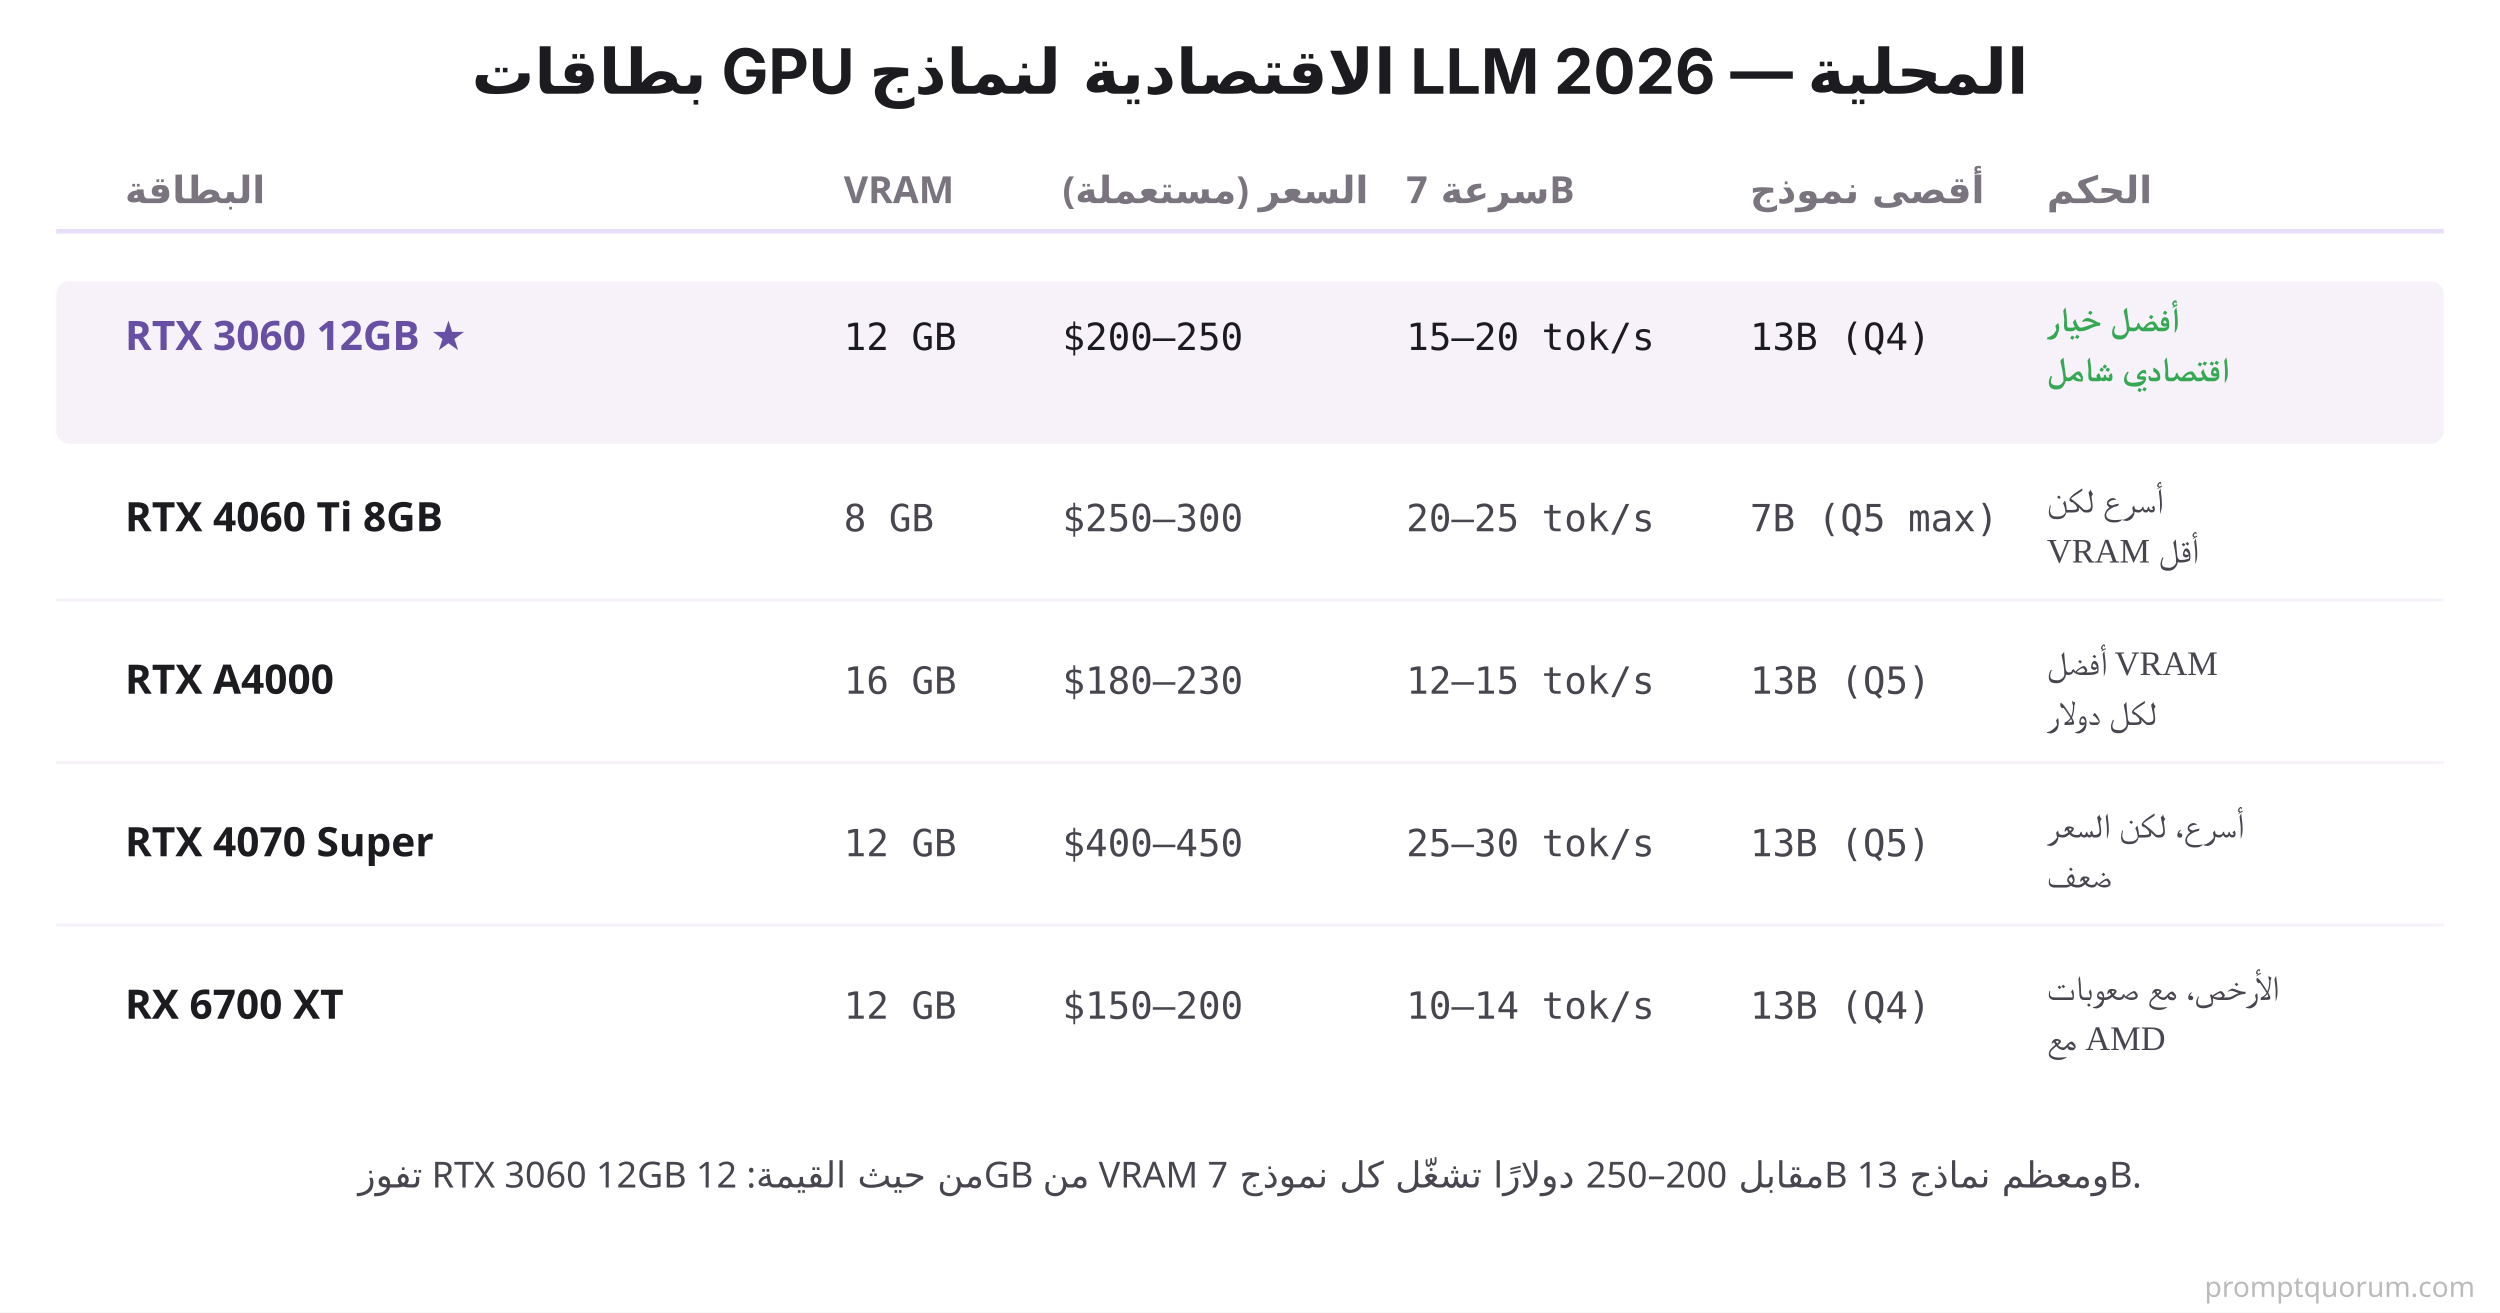
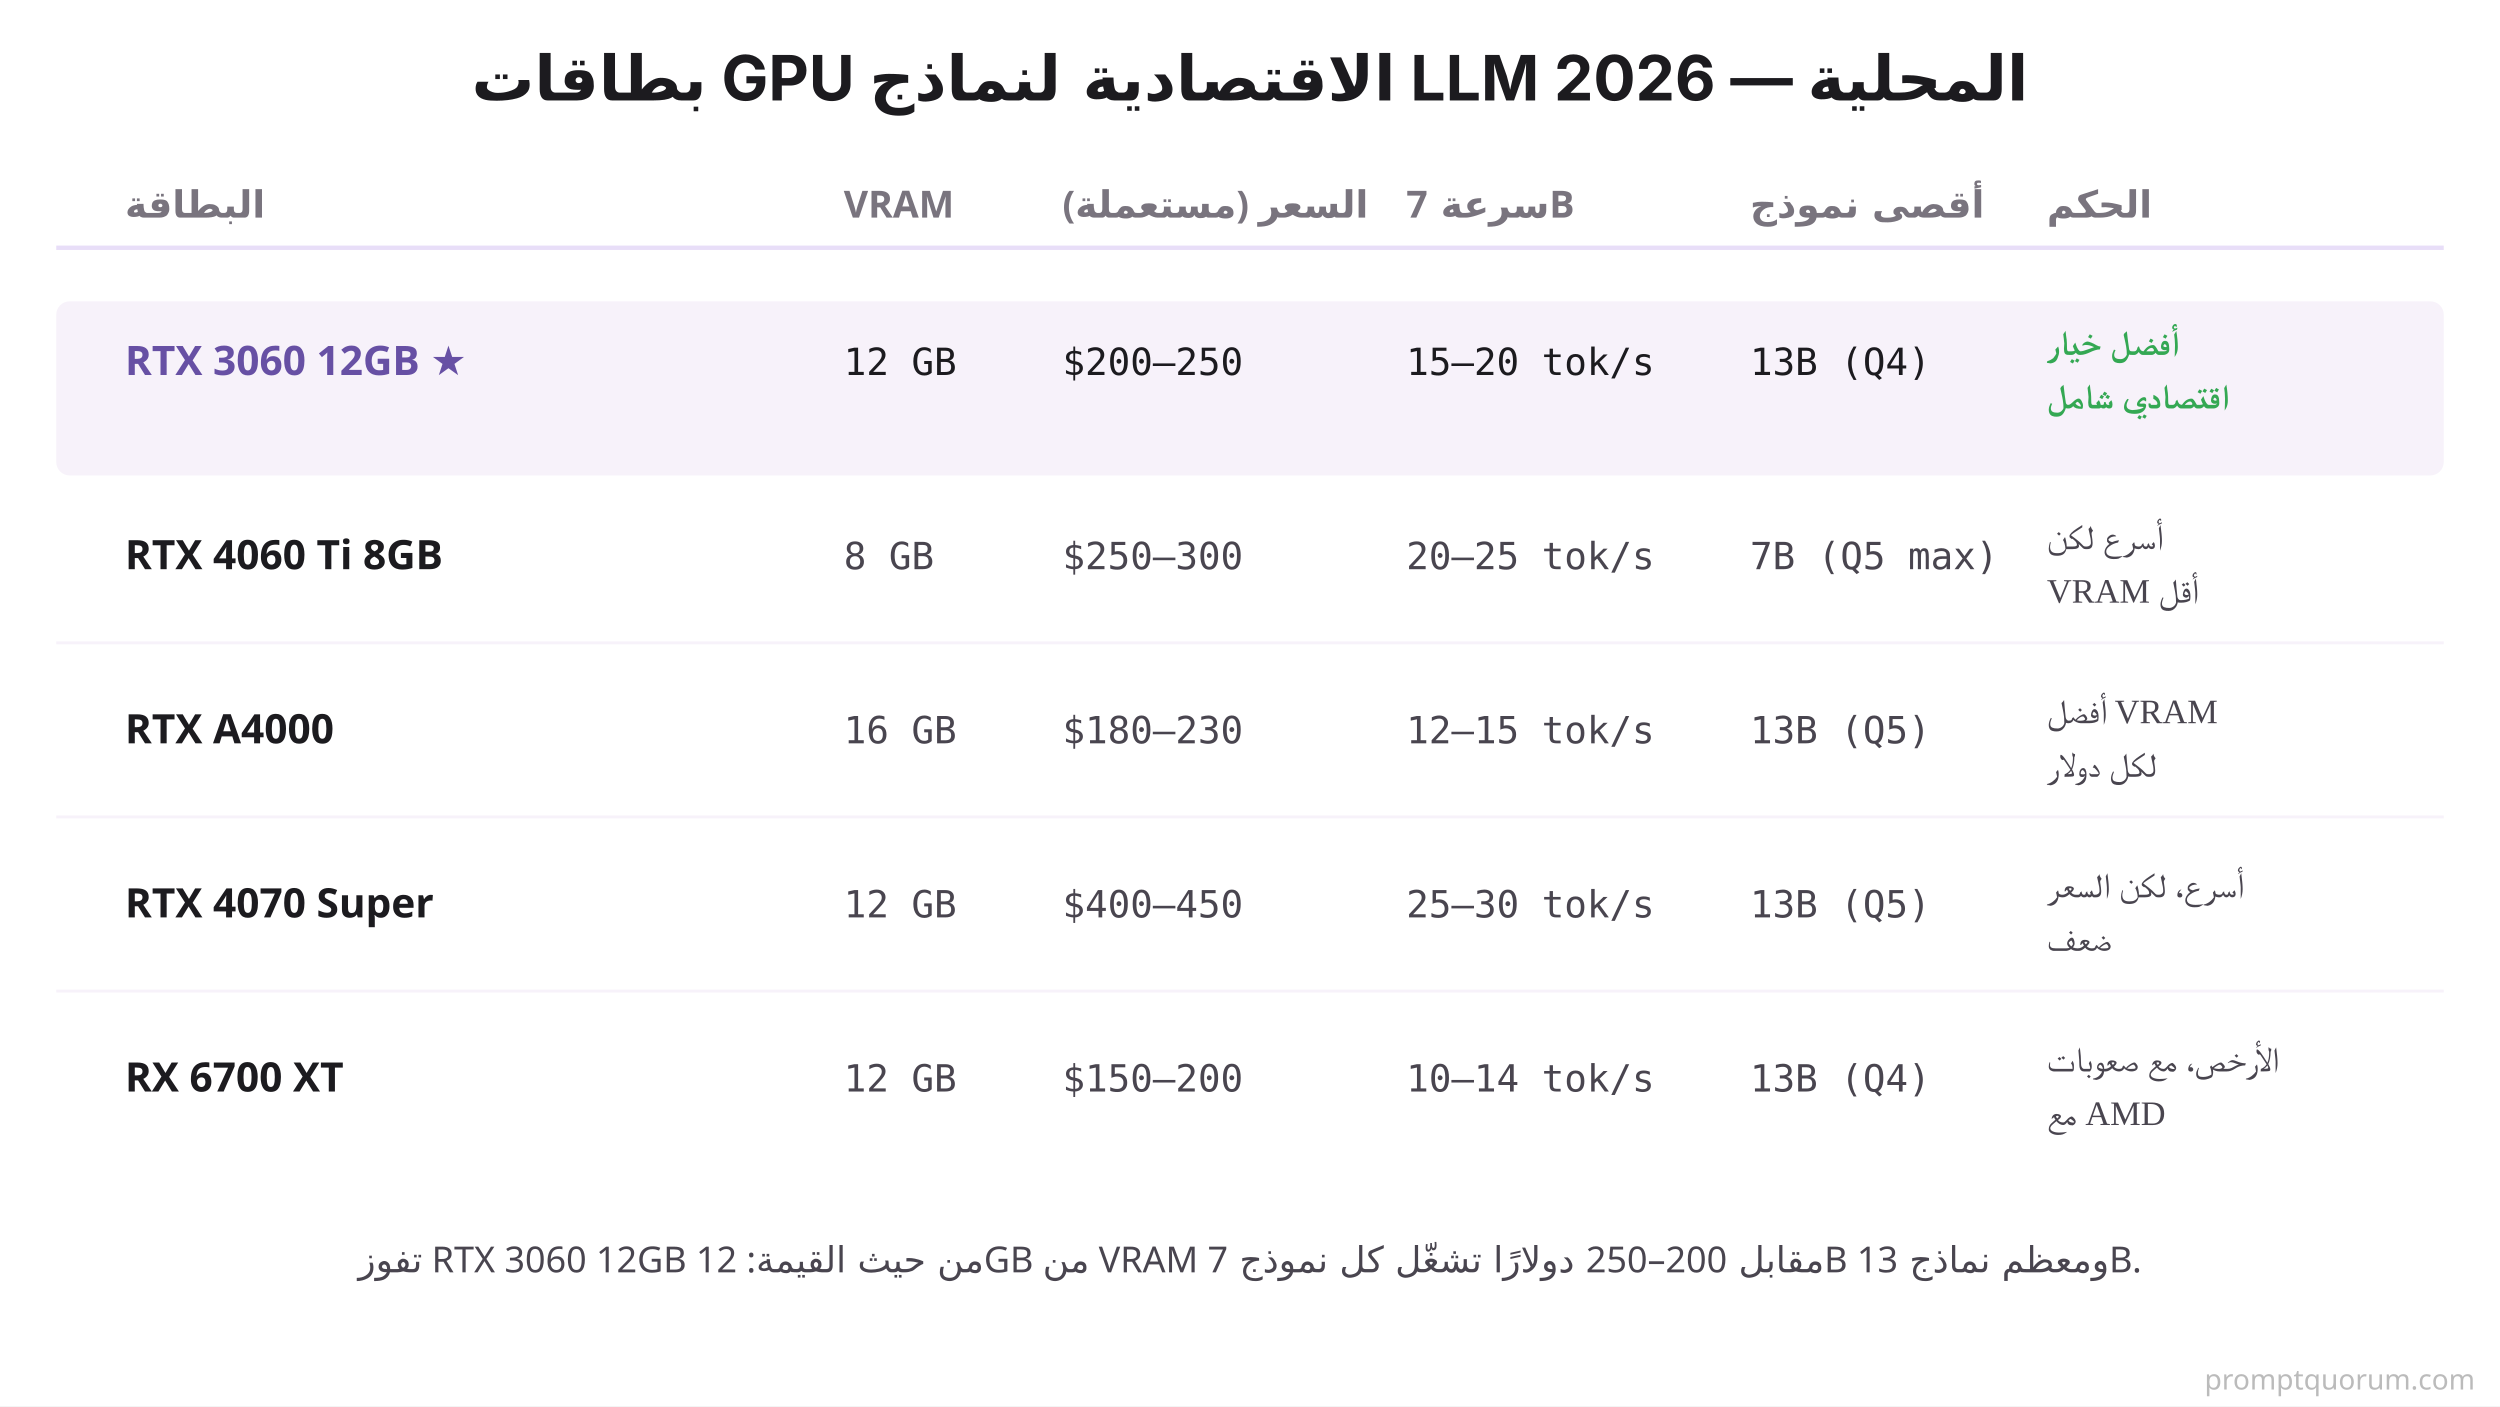
- <svg xmlns="http://www.w3.org/2000/svg" viewBox="0 0 800 420">
-   <rect width="800" height="420" fill="#FFFFFF" />
-   <text x="400" y="30" font-family="system-ui, -apple-system, sans-serif" font-size="20" font-weight="700" fill="#1C1B1F" text-anchor="middle">بطاقات GPU الاقتصادية لنماذج LLM المحلية — 2026</text>
-   <text x="40" y="65" font-family="system-ui, sans-serif" font-size="12" font-weight="700" fill="#79747E">البطاقة</text>
-   <text x="270" y="65" font-family="system-ui, sans-serif" font-size="12" font-weight="700" fill="#79747E">VRAM</text>
-   <text x="340" y="65" font-family="system-ui, sans-serif" font-size="12" font-weight="700" fill="#79747E">السعر (مستعملة)</text>
-   <text x="450" y="65" font-family="system-ui, sans-serif" font-size="12" font-weight="700" fill="#79747E">سرعة 7B</text>
-   <text x="560" y="65" font-family="system-ui, sans-serif" font-size="12" font-weight="700" fill="#79747E">أقصى نموذج</text>
-   <text x="655" y="65" font-family="system-ui, sans-serif" font-size="12" font-weight="700" fill="#79747E">الحكم</text>
-   <line x1="18" y1="74" x2="782" y2="74" stroke="#E8DEF8" stroke-width="1.5" />
-   <rect x="18" y="90" width="764" height="52" fill="#F7F2FA" rx="4" />
-   <text x="40" y="112" font-family="system-ui, sans-serif" font-size="13" font-weight="700" fill="#6750A4">RTX 3060 12GB ★</text>
-   <text x="270" y="112" font-family="'SF Mono', Monaco, monospace" font-size="12" fill="#1C1B1F">12 GB</text>
-   <text x="340" y="112" font-family="'SF Mono', Monaco, monospace" font-size="12" fill="#1C1B1F">$200–250</text>
-   <text x="450" y="112" font-family="'SF Mono', Monaco, monospace" font-size="12" fill="#1C1B1F">15–20 tok/s</text>
-   <text x="560" y="112" font-family="'SF Mono', Monaco, monospace" font-size="12" fill="#1C1B1F">13B (Q4)</text>
-   <text x="655" y="106" font-size="11" font-weight="700" fill="#34A853">أفضل خيار</text>
-   <text x="655" y="122" font-size="11" font-weight="700" fill="#34A853">اقتصادي شامل</text>
-   <text x="40" y="170" font-family="system-ui, sans-serif" font-size="13" font-weight="600" fill="#1C1B1F">RTX 4060 Ti 8GB</text>
-   <text x="270" y="170" font-family="'SF Mono', Monaco, monospace" font-size="12" fill="#49454F">8 GB</text>
-   <text x="340" y="170" font-family="'SF Mono', Monaco, monospace" font-size="12" fill="#49454F">$250–300</text>
-   <text x="450" y="170" font-family="'SF Mono', Monaco, monospace" font-size="12" fill="#49454F">20–25 tok/s</text>
-   <text x="560" y="170" font-family="'SF Mono', Monaco, monospace" font-size="12" fill="#49454F">7B (Q5 max)</text>
-   <text x="655" y="164" font-size="11" fill="#49454F">أسرع لكن</text>
-   <text x="655" y="180" font-size="11" fill="#49454F">VRAM أقل</text>
-   <line x1="18" y1="192" x2="782" y2="192" stroke="#F7F2FA" stroke-width="1" />
-   <text x="40" y="222" font-family="system-ui, sans-serif" font-size="13" font-weight="600" fill="#1C1B1F">RTX A4000</text>
-   <text x="270" y="222" font-family="'SF Mono', Monaco, monospace" font-size="12" fill="#49454F">16 GB</text>
-   <text x="340" y="222" font-family="'SF Mono', Monaco, monospace" font-size="12" fill="#49454F">$180–230</text>
-   <text x="450" y="222" font-family="'SF Mono', Monaco, monospace" font-size="12" fill="#49454F">12–15 tok/s</text>
-   <text x="560" y="222" font-family="'SF Mono', Monaco, monospace" font-size="12" fill="#49454F">13B (Q5)</text>
-   <text x="655" y="216" font-size="11" fill="#49454F">أفضل VRAM</text>
-   <text x="655" y="232" font-size="11" fill="#49454F">لكل دولار</text>
-   <line x1="18" y1="244" x2="782" y2="244" stroke="#F7F2FA" stroke-width="1" />
-   <text x="40" y="274" font-family="system-ui, sans-serif" font-size="13" font-weight="600" fill="#1C1B1F">RTX 4070 Super</text>
-   <text x="270" y="274" font-family="'SF Mono', Monaco, monospace" font-size="12" fill="#49454F">12 GB</text>
-   <text x="340" y="274" font-family="'SF Mono', Monaco, monospace" font-size="12" fill="#49454F">$400–450</text>
-   <text x="450" y="274" font-family="'SF Mono', Monaco, monospace" font-size="12" fill="#49454F">25–30 tok/s</text>
-   <text x="560" y="274" font-family="'SF Mono', Monaco, monospace" font-size="12" fill="#49454F">13B (Q5)</text>
-   <text x="655" y="268" font-size="11" fill="#49454F">أسرع، لكن السعر</text>
-   <text x="655" y="284" font-size="11" fill="#49454F">ضعف</text>
-   <line x1="18" y1="296" x2="782" y2="296" stroke="#F7F2FA" stroke-width="1" />
-   <text x="40" y="326" font-family="system-ui, sans-serif" font-size="13" font-weight="600" fill="#1C1B1F">RX 6700 XT</text>
-   <text x="270" y="326" font-family="'SF Mono', Monaco, monospace" font-size="12" fill="#49454F">12 GB</text>
-   <text x="340" y="326" font-family="'SF Mono', Monaco, monospace" font-size="12" fill="#49454F">$150–200</text>
-   <text x="450" y="326" font-family="'SF Mono', Monaco, monospace" font-size="12" fill="#49454F">10–14 tok/s</text>
-   <text x="560" y="326" font-family="'SF Mono', Monaco, monospace" font-size="12" fill="#49454F">13B (Q4)</text>
-   <text x="655" y="320" font-size="11" fill="#49454F">الأرخص، مع صعوبات</text>
-   <text x="655" y="336" font-size="11" fill="#49454F">مع AMD</text>
-   <text x="400" y="380" font-family="system-ui, sans-serif" font-size="11.5" fill="#49454F" text-anchor="middle">تفوز RTX 3060 12GB من حيث القيمة: 12GB من VRAM مقابل 200–250 دولارًا تشغّل كل نموذج 7B ومعظم نماذج 13B.</text>
-   <text x="792" y="415" font-family="system-ui,sans-serif" font-size="9" fill="#BBBBBB" text-anchor="end">promptquorum.com</text>
+ <svg xmlns="http://www.w3.org/2000/svg" viewBox="0 0 1200 675">
+   <rect width="1200" height="675" fill="#FFFFFF" />
+   <text x="600" y="48.21" font-family="system-ui, -apple-system, sans-serif" font-size="30" font-weight="700" fill="#1C1B1F" text-anchor="middle">بطاقات GPU الاقتصادية لنماذج LLM المحلية — 2026</text>
+   <text x="60" y="104.46" font-family="system-ui, sans-serif" font-size="18" font-weight="700" fill="#79747E">البطاقة</text>
+   <text x="405" y="104.46" font-family="system-ui, sans-serif" font-size="18" font-weight="700" fill="#79747E">VRAM</text>
+   <text x="510" y="104.46" font-family="system-ui, sans-serif" font-size="18" font-weight="700" fill="#79747E">السعر (مستعملة)</text>
+   <text x="675" y="104.46" font-family="system-ui, sans-serif" font-size="18" font-weight="700" fill="#79747E">سرعة 7B</text>
+   <text x="840" y="104.46" font-family="system-ui, sans-serif" font-size="18" font-weight="700" fill="#79747E">أقصى نموذج</text>
+   <text x="982.5" y="104.46" font-family="system-ui, sans-serif" font-size="18" font-weight="700" fill="#79747E">الحكم</text>
+   <line x1="27" y1="118.93" x2="1173" y2="118.93" stroke="#E8DEF8" stroke-width="2.1" />
+   <rect x="27" y="144.64" width="1146" height="83.57" fill="#F7F2FA" rx="6.43" />
+   <text x="60" y="180" font-family="system-ui, sans-serif" font-size="19.5" font-weight="700" fill="#6750A4">RTX 3060 12GB ★</text>
+   <text x="405" y="180" font-family="'SF Mono', Monaco, monospace" font-size="18" fill="#1C1B1F">12 GB</text>
+   <text x="510" y="180" font-family="'SF Mono', Monaco, monospace" font-size="18" fill="#1C1B1F">$200–250</text>
+   <text x="675" y="180" font-family="'SF Mono', Monaco, monospace" font-size="18" fill="#1C1B1F">15–20 tok/s</text>
+   <text x="840" y="180" font-family="'SF Mono', Monaco, monospace" font-size="18" fill="#1C1B1F">13B (Q4)</text>
+   <text x="982.5" y="170.36" font-size="16.5" font-weight="700" fill="#34A853">أفضل خيار</text>
+   <text x="982.5" y="196.07" font-size="16.5" font-weight="700" fill="#34A853">اقتصادي شامل</text>
+   <text x="60" y="273.21" font-family="system-ui, sans-serif" font-size="19.5" font-weight="600" fill="#1C1B1F">RTX 4060 Ti 8GB</text>
+   <text x="405" y="273.21" font-family="'SF Mono', Monaco, monospace" font-size="18" fill="#49454F">8 GB</text>
+   <text x="510" y="273.21" font-family="'SF Mono', Monaco, monospace" font-size="18" fill="#49454F">$250–300</text>
+   <text x="675" y="273.21" font-family="'SF Mono', Monaco, monospace" font-size="18" fill="#49454F">20–25 tok/s</text>
+   <text x="840" y="273.21" font-family="'SF Mono', Monaco, monospace" font-size="18" fill="#49454F">7B (Q5 max)</text>
+   <text x="982.5" y="263.57" font-size="16.5" fill="#49454F">أسرع لكن</text>
+   <text x="982.5" y="289.29" font-size="16.5" fill="#49454F">VRAM أقل</text>
+   <line x1="27" y1="308.57" x2="1173" y2="308.57" stroke="#F7F2FA" stroke-width="1.4" />
+   <text x="60" y="356.79" font-family="system-ui, sans-serif" font-size="19.5" font-weight="600" fill="#1C1B1F">RTX A4000</text>
+   <text x="405" y="356.79" font-family="'SF Mono', Monaco, monospace" font-size="18" fill="#49454F">16 GB</text>
+   <text x="510" y="356.79" font-family="'SF Mono', Monaco, monospace" font-size="18" fill="#49454F">$180–230</text>
+   <text x="675" y="356.79" font-family="'SF Mono', Monaco, monospace" font-size="18" fill="#49454F">12–15 tok/s</text>
+   <text x="840" y="356.79" font-family="'SF Mono', Monaco, monospace" font-size="18" fill="#49454F">13B (Q5)</text>
+   <text x="982.5" y="347.14" font-size="16.5" fill="#49454F">أفضل VRAM</text>
+   <text x="982.5" y="372.86" font-size="16.5" fill="#49454F">لكل دولار</text>
+   <line x1="27" y1="392.14" x2="1173" y2="392.14" stroke="#F7F2FA" stroke-width="1.4" />
+   <text x="60" y="440.36" font-family="system-ui, sans-serif" font-size="19.5" font-weight="600" fill="#1C1B1F">RTX 4070 Super</text>
+   <text x="405" y="440.36" font-family="'SF Mono', Monaco, monospace" font-size="18" fill="#49454F">12 GB</text>
+   <text x="510" y="440.36" font-family="'SF Mono', Monaco, monospace" font-size="18" fill="#49454F">$400–450</text>
+   <text x="675" y="440.36" font-family="'SF Mono', Monaco, monospace" font-size="18" fill="#49454F">25–30 tok/s</text>
+   <text x="840" y="440.36" font-family="'SF Mono', Monaco, monospace" font-size="18" fill="#49454F">13B (Q5)</text>
+   <text x="982.5" y="430.71" font-size="16.5" fill="#49454F">أسرع، لكن السعر</text>
+   <text x="982.5" y="456.43" font-size="16.5" fill="#49454F">ضعف</text>
+   <line x1="27" y1="475.71" x2="1173" y2="475.71" stroke="#F7F2FA" stroke-width="1.4" />
+   <text x="60" y="523.93" font-family="system-ui, sans-serif" font-size="19.5" font-weight="600" fill="#1C1B1F">RX 6700 XT</text>
+   <text x="405" y="523.93" font-family="'SF Mono', Monaco, monospace" font-size="18" fill="#49454F">12 GB</text>
+   <text x="510" y="523.93" font-family="'SF Mono', Monaco, monospace" font-size="18" fill="#49454F">$150–200</text>
+   <text x="675" y="523.93" font-family="'SF Mono', Monaco, monospace" font-size="18" fill="#49454F">10–14 tok/s</text>
+   <text x="840" y="523.93" font-family="'SF Mono', Monaco, monospace" font-size="18" fill="#49454F">13B (Q4)</text>
+   <text x="982.5" y="514.29" font-size="16.5" fill="#49454F">الأرخص، مع صعوبات</text>
+   <text x="982.5" y="540" font-size="16.5" fill="#49454F">مع AMD</text>
+   <text x="600" y="610.71" font-family="system-ui, sans-serif" font-size="17.25" fill="#49454F" text-anchor="middle">تفوز RTX 3060 12GB من حيث القيمة: 12GB من VRAM مقابل 200–250 دولارًا تشغّل كل نموذج 7B ومعظم نماذج 13B.</text>
+   <text x="1188" y="666.96" font-family="system-ui,sans-serif" font-size="13.5" fill="#BBBBBB" text-anchor="end">promptquorum.com</text>
</svg>
